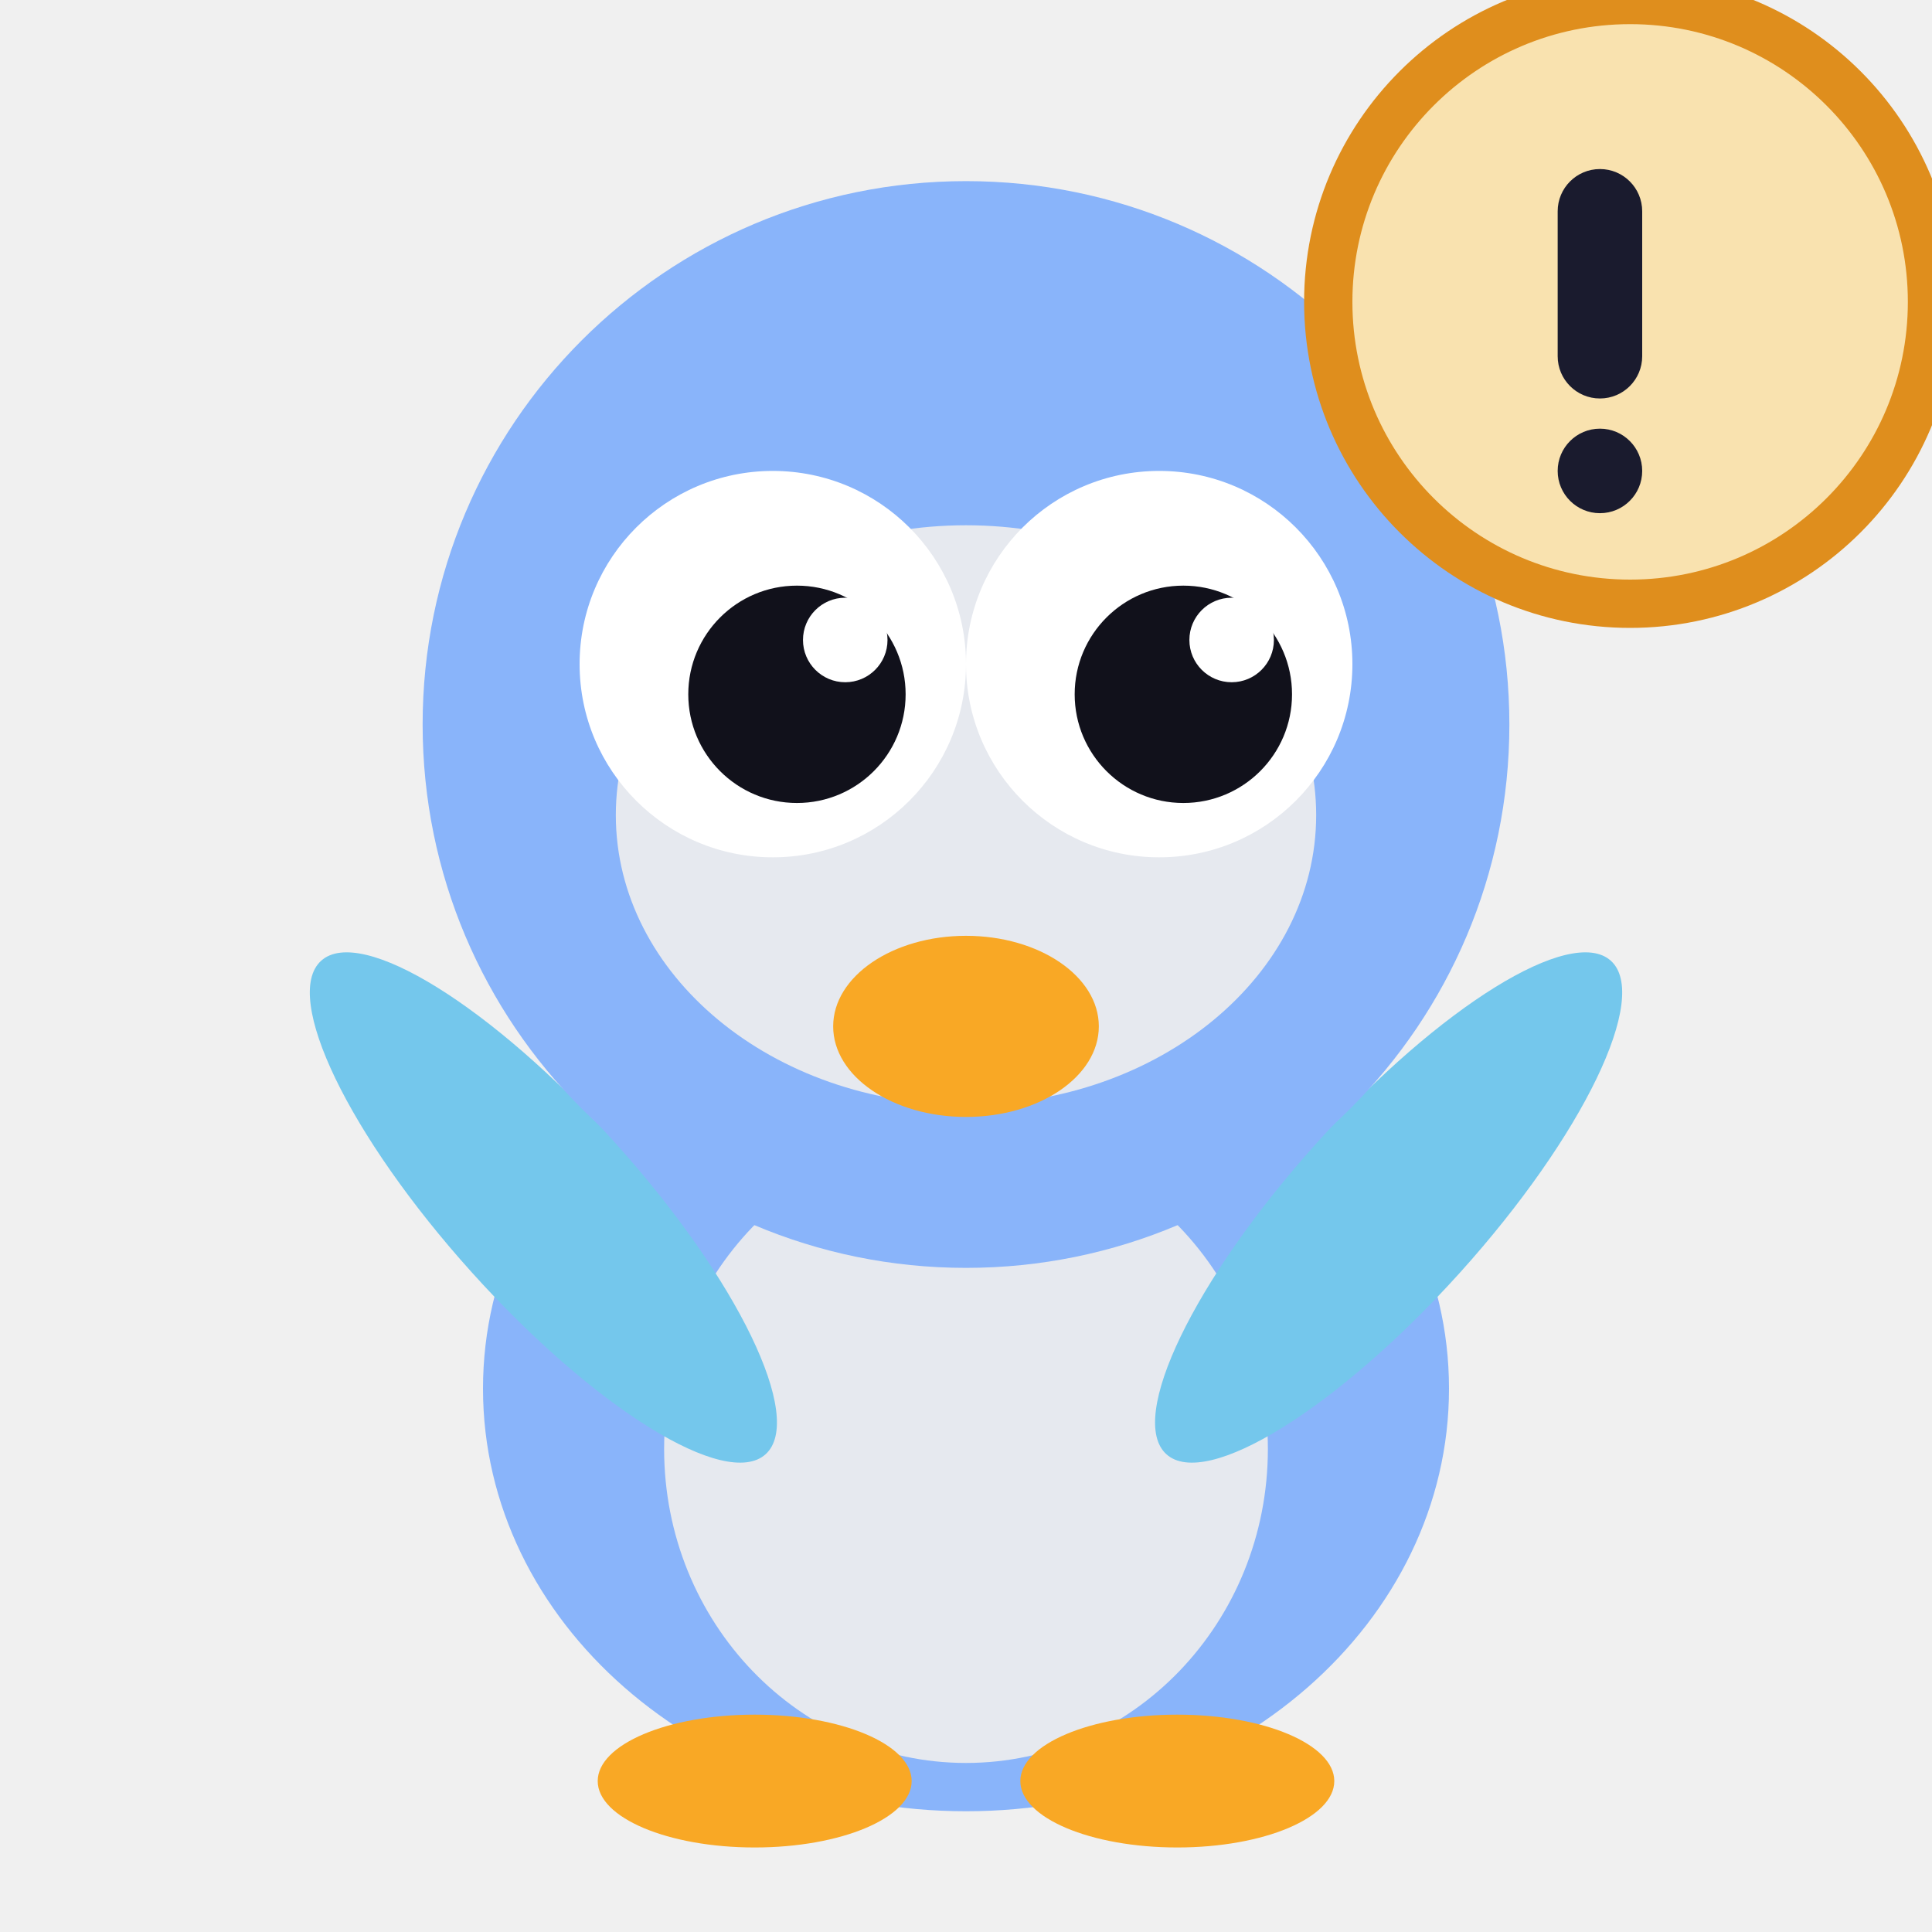
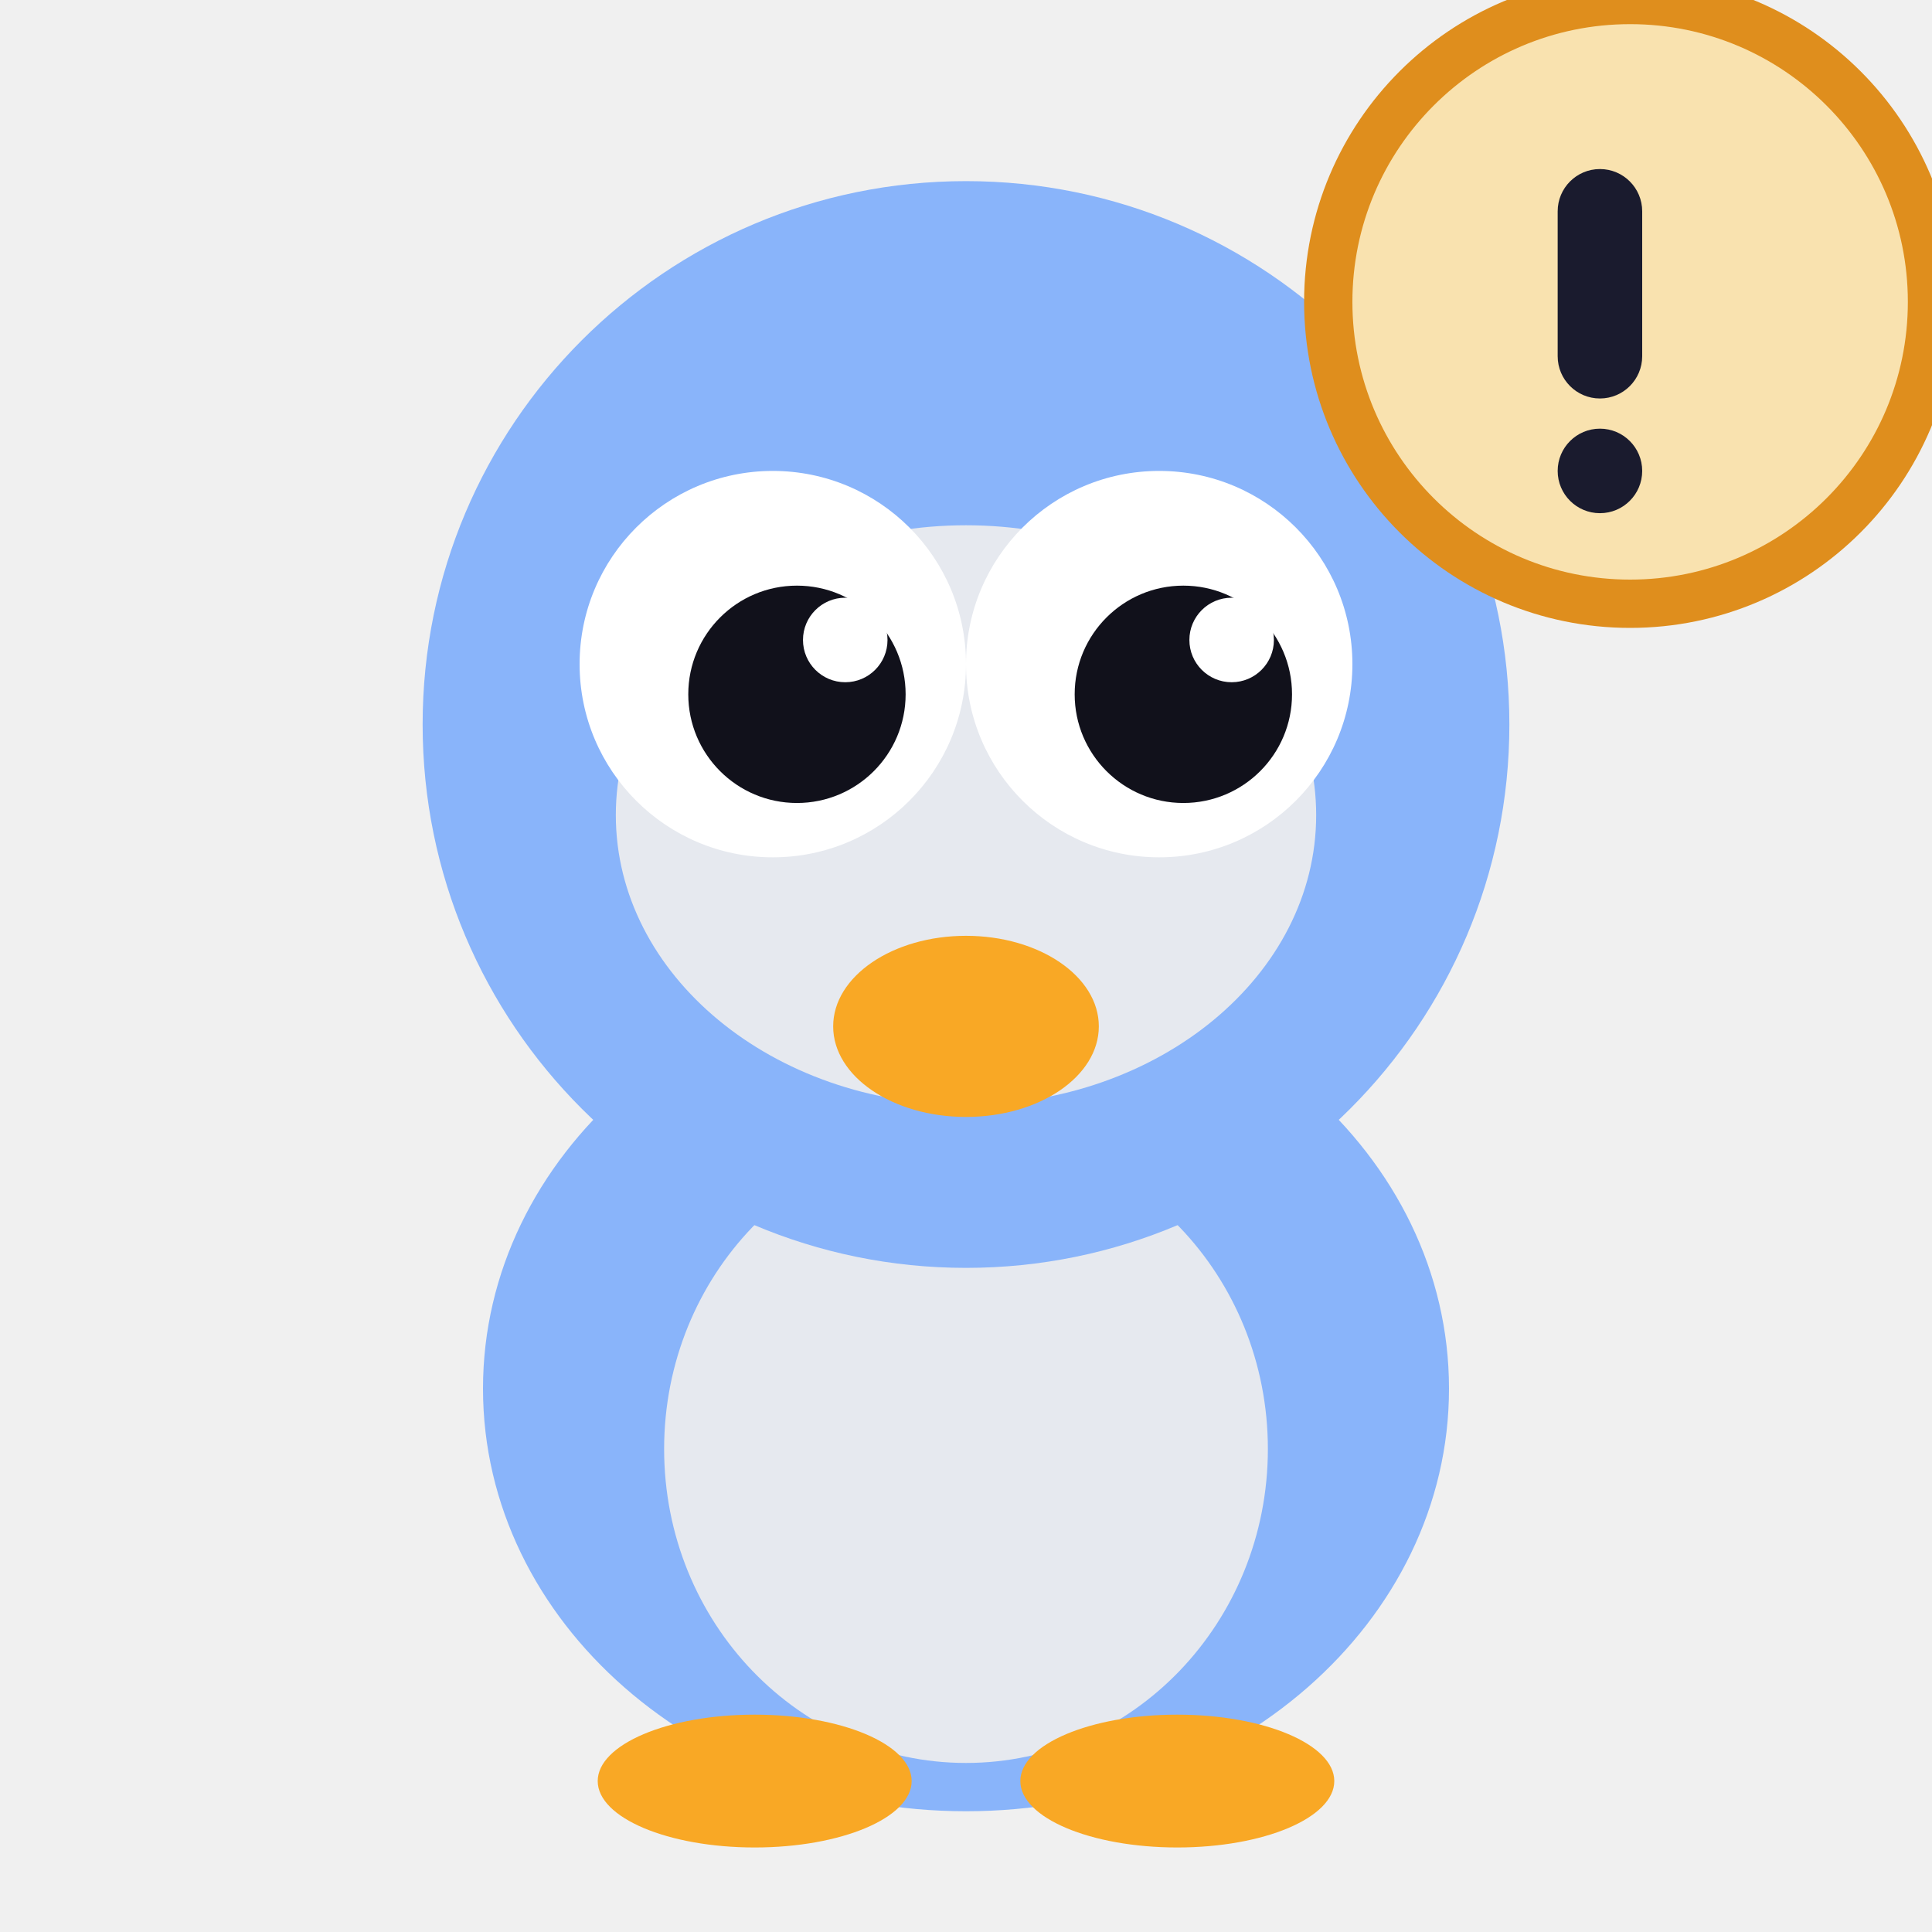
<svg xmlns="http://www.w3.org/2000/svg" viewBox="0 0 32 32">
  <ellipse cx="16" cy="23" rx="8" ry="7" fill="#89b4fa" />
  <ellipse cx="16" cy="24" rx="5" ry="5.2" fill="#e6e9ef" />
-   <ellipse cx="9" cy="20" rx="1.6" ry="5.5" fill="#74c7ec" transform="rotate(-42 9 20)" />
-   <ellipse cx="23" cy="20" rx="1.6" ry="5.5" fill="#74c7ec" transform="rotate(42 23 20)" />
  <circle cx="16" cy="12" r="9" fill="#89b4fa" />
  <ellipse cx="16" cy="13.5" rx="5.8" ry="4.8" fill="#e6e9ef" />
  <circle cx="12.8" cy="11" r="3.2" fill="white" />
  <circle cx="19.2" cy="11" r="3.2" fill="white" />
  <circle cx="13.2" cy="11.5" r="1.8" fill="#11111b" />
  <circle cx="19.6" cy="11.5" r="1.8" fill="#11111b" />
  <circle cx="14.0" cy="10.6" r="0.7" fill="white" />
  <circle cx="20.4" cy="10.6" r="0.7" fill="white" />
  <ellipse cx="16" cy="17" rx="2.2" ry="1.5" fill="#f9a825" />
  <ellipse cx="12.5" cy="29.5" rx="2.6" ry="1.1" fill="#f9a825" />
  <ellipse cx="19.5" cy="29.5" rx="2.6" ry="1.1" fill="#f9a825" />
  <circle cx="27" cy="5" r="5" fill="#f9e2af" stroke="#df8e1d" stroke-width="0.8" />
  <rect x="25.8" y="2.8" width="1.4" height="3.8" rx="0.7" fill="#1a1b2e" />
  <circle cx="26.5" cy="7.8" r="0.7" fill="#1a1b2e" />
</svg>
